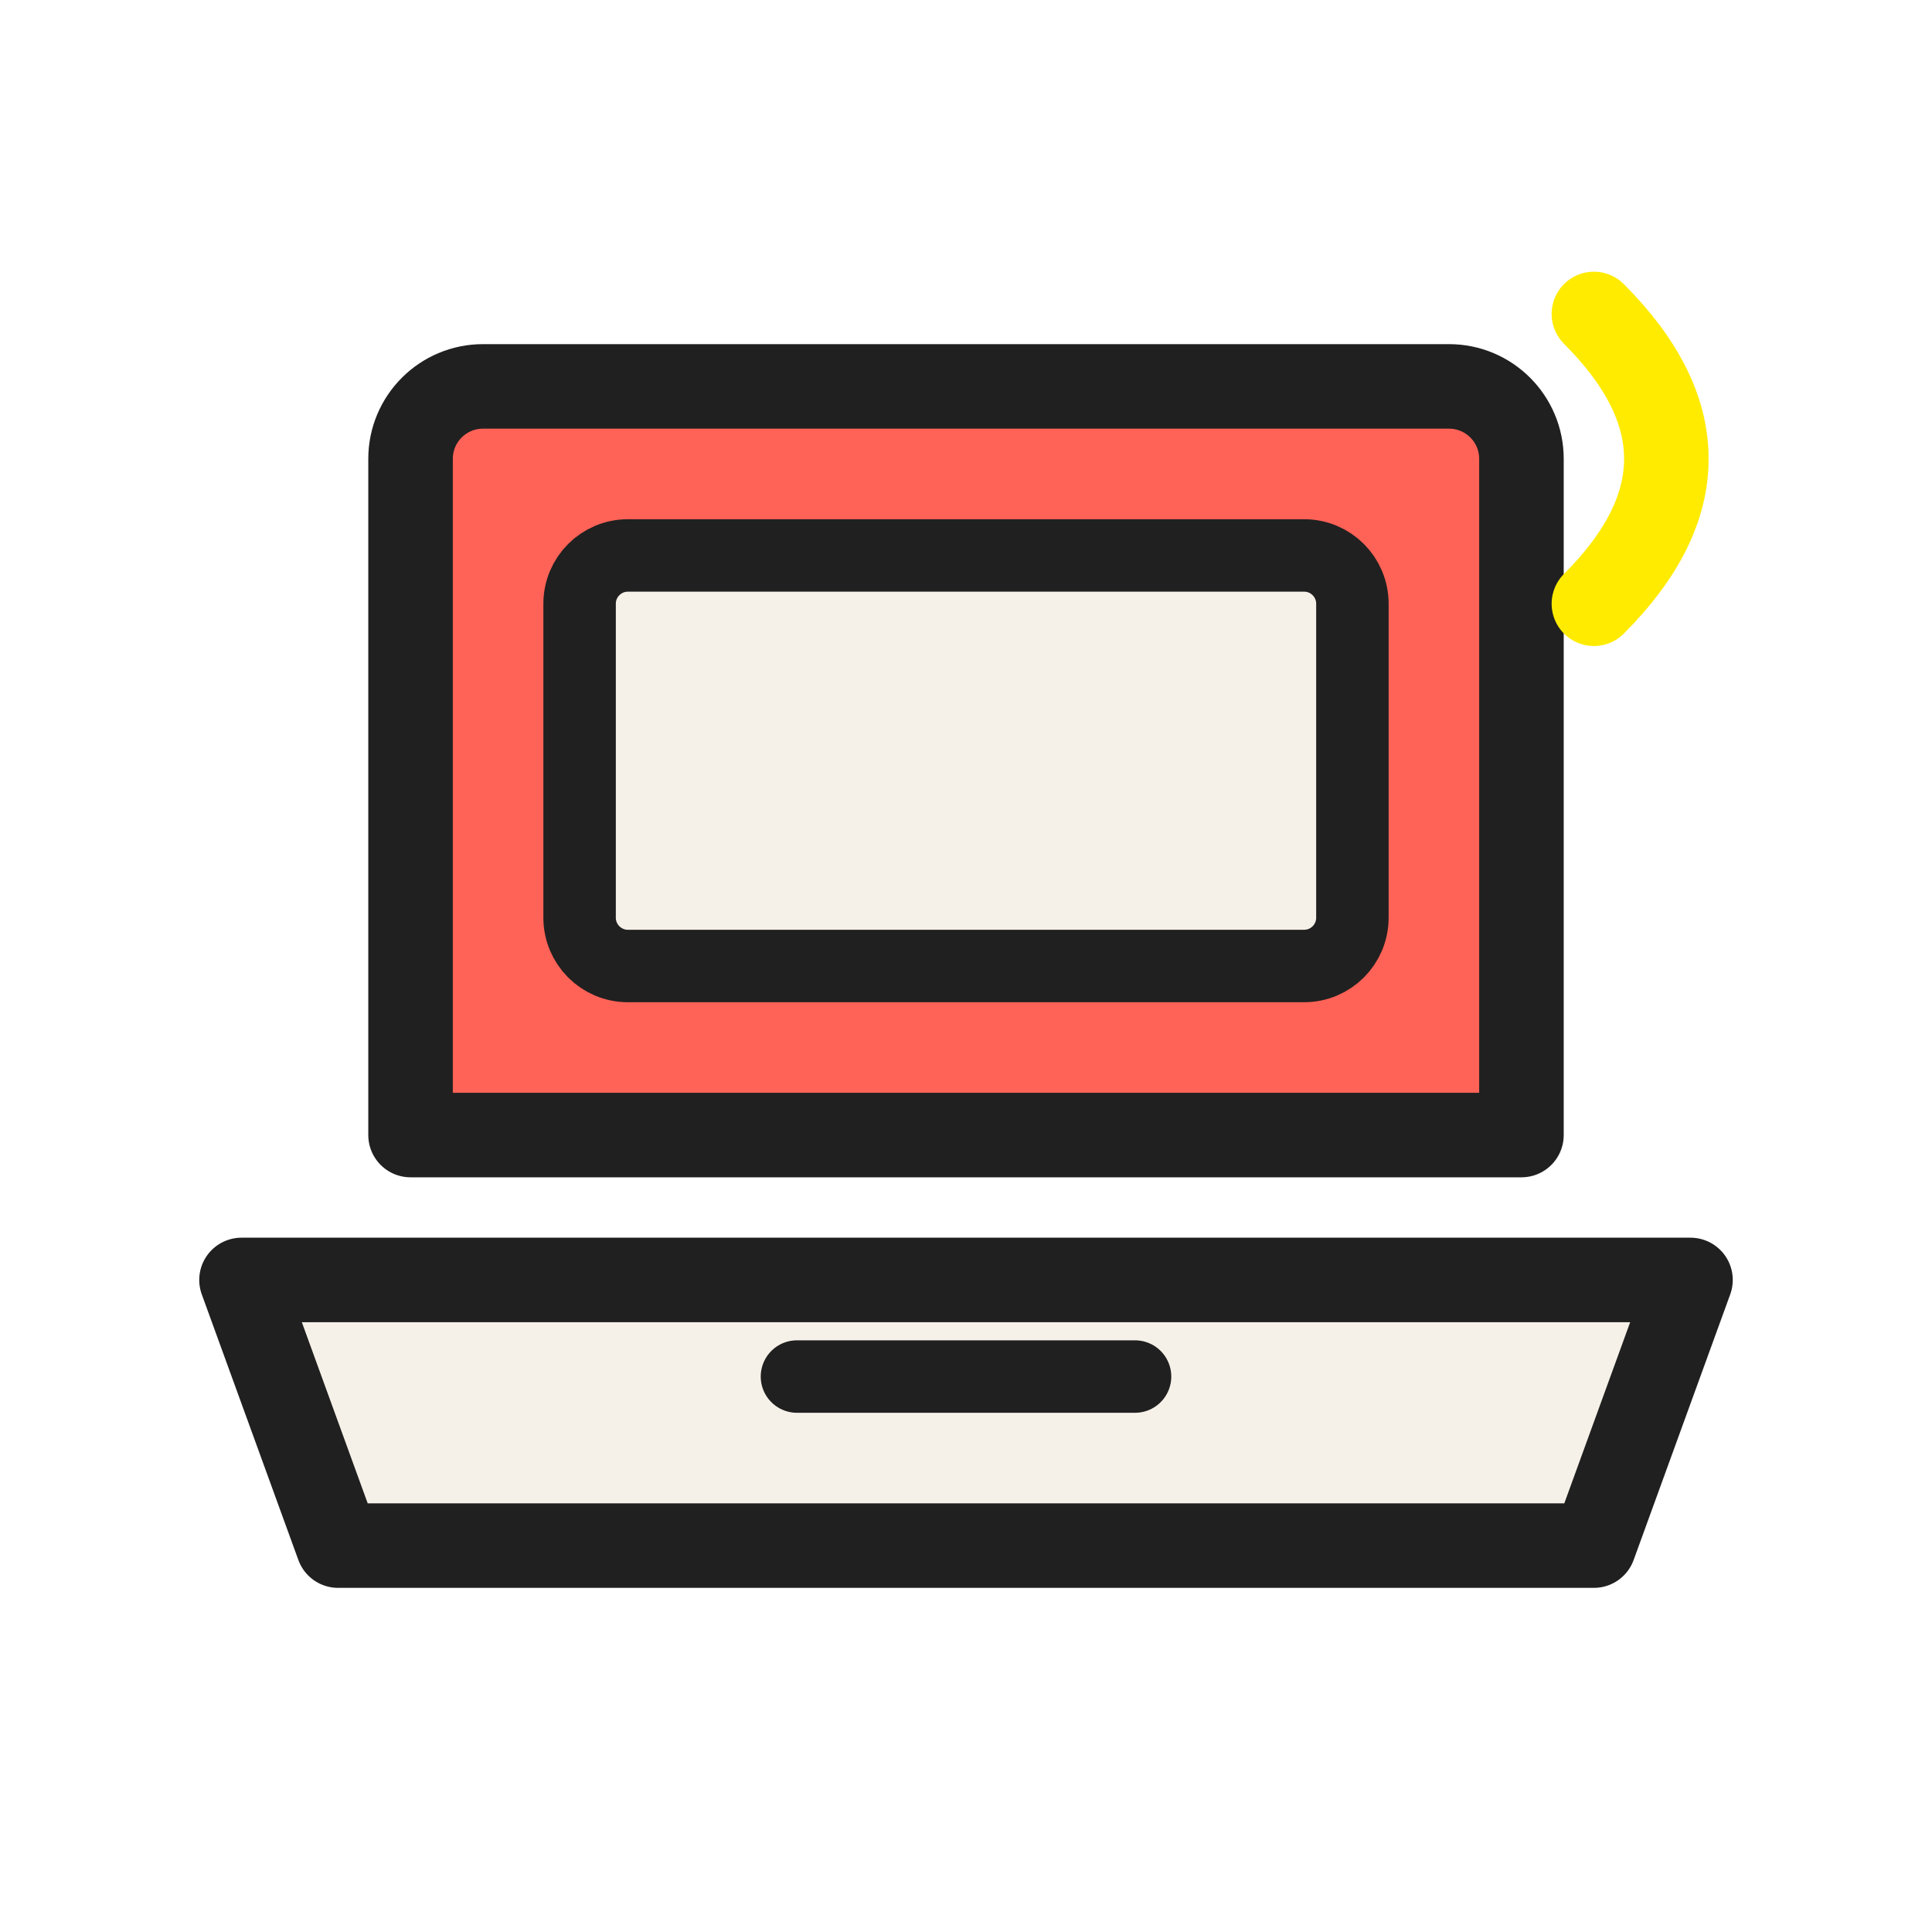
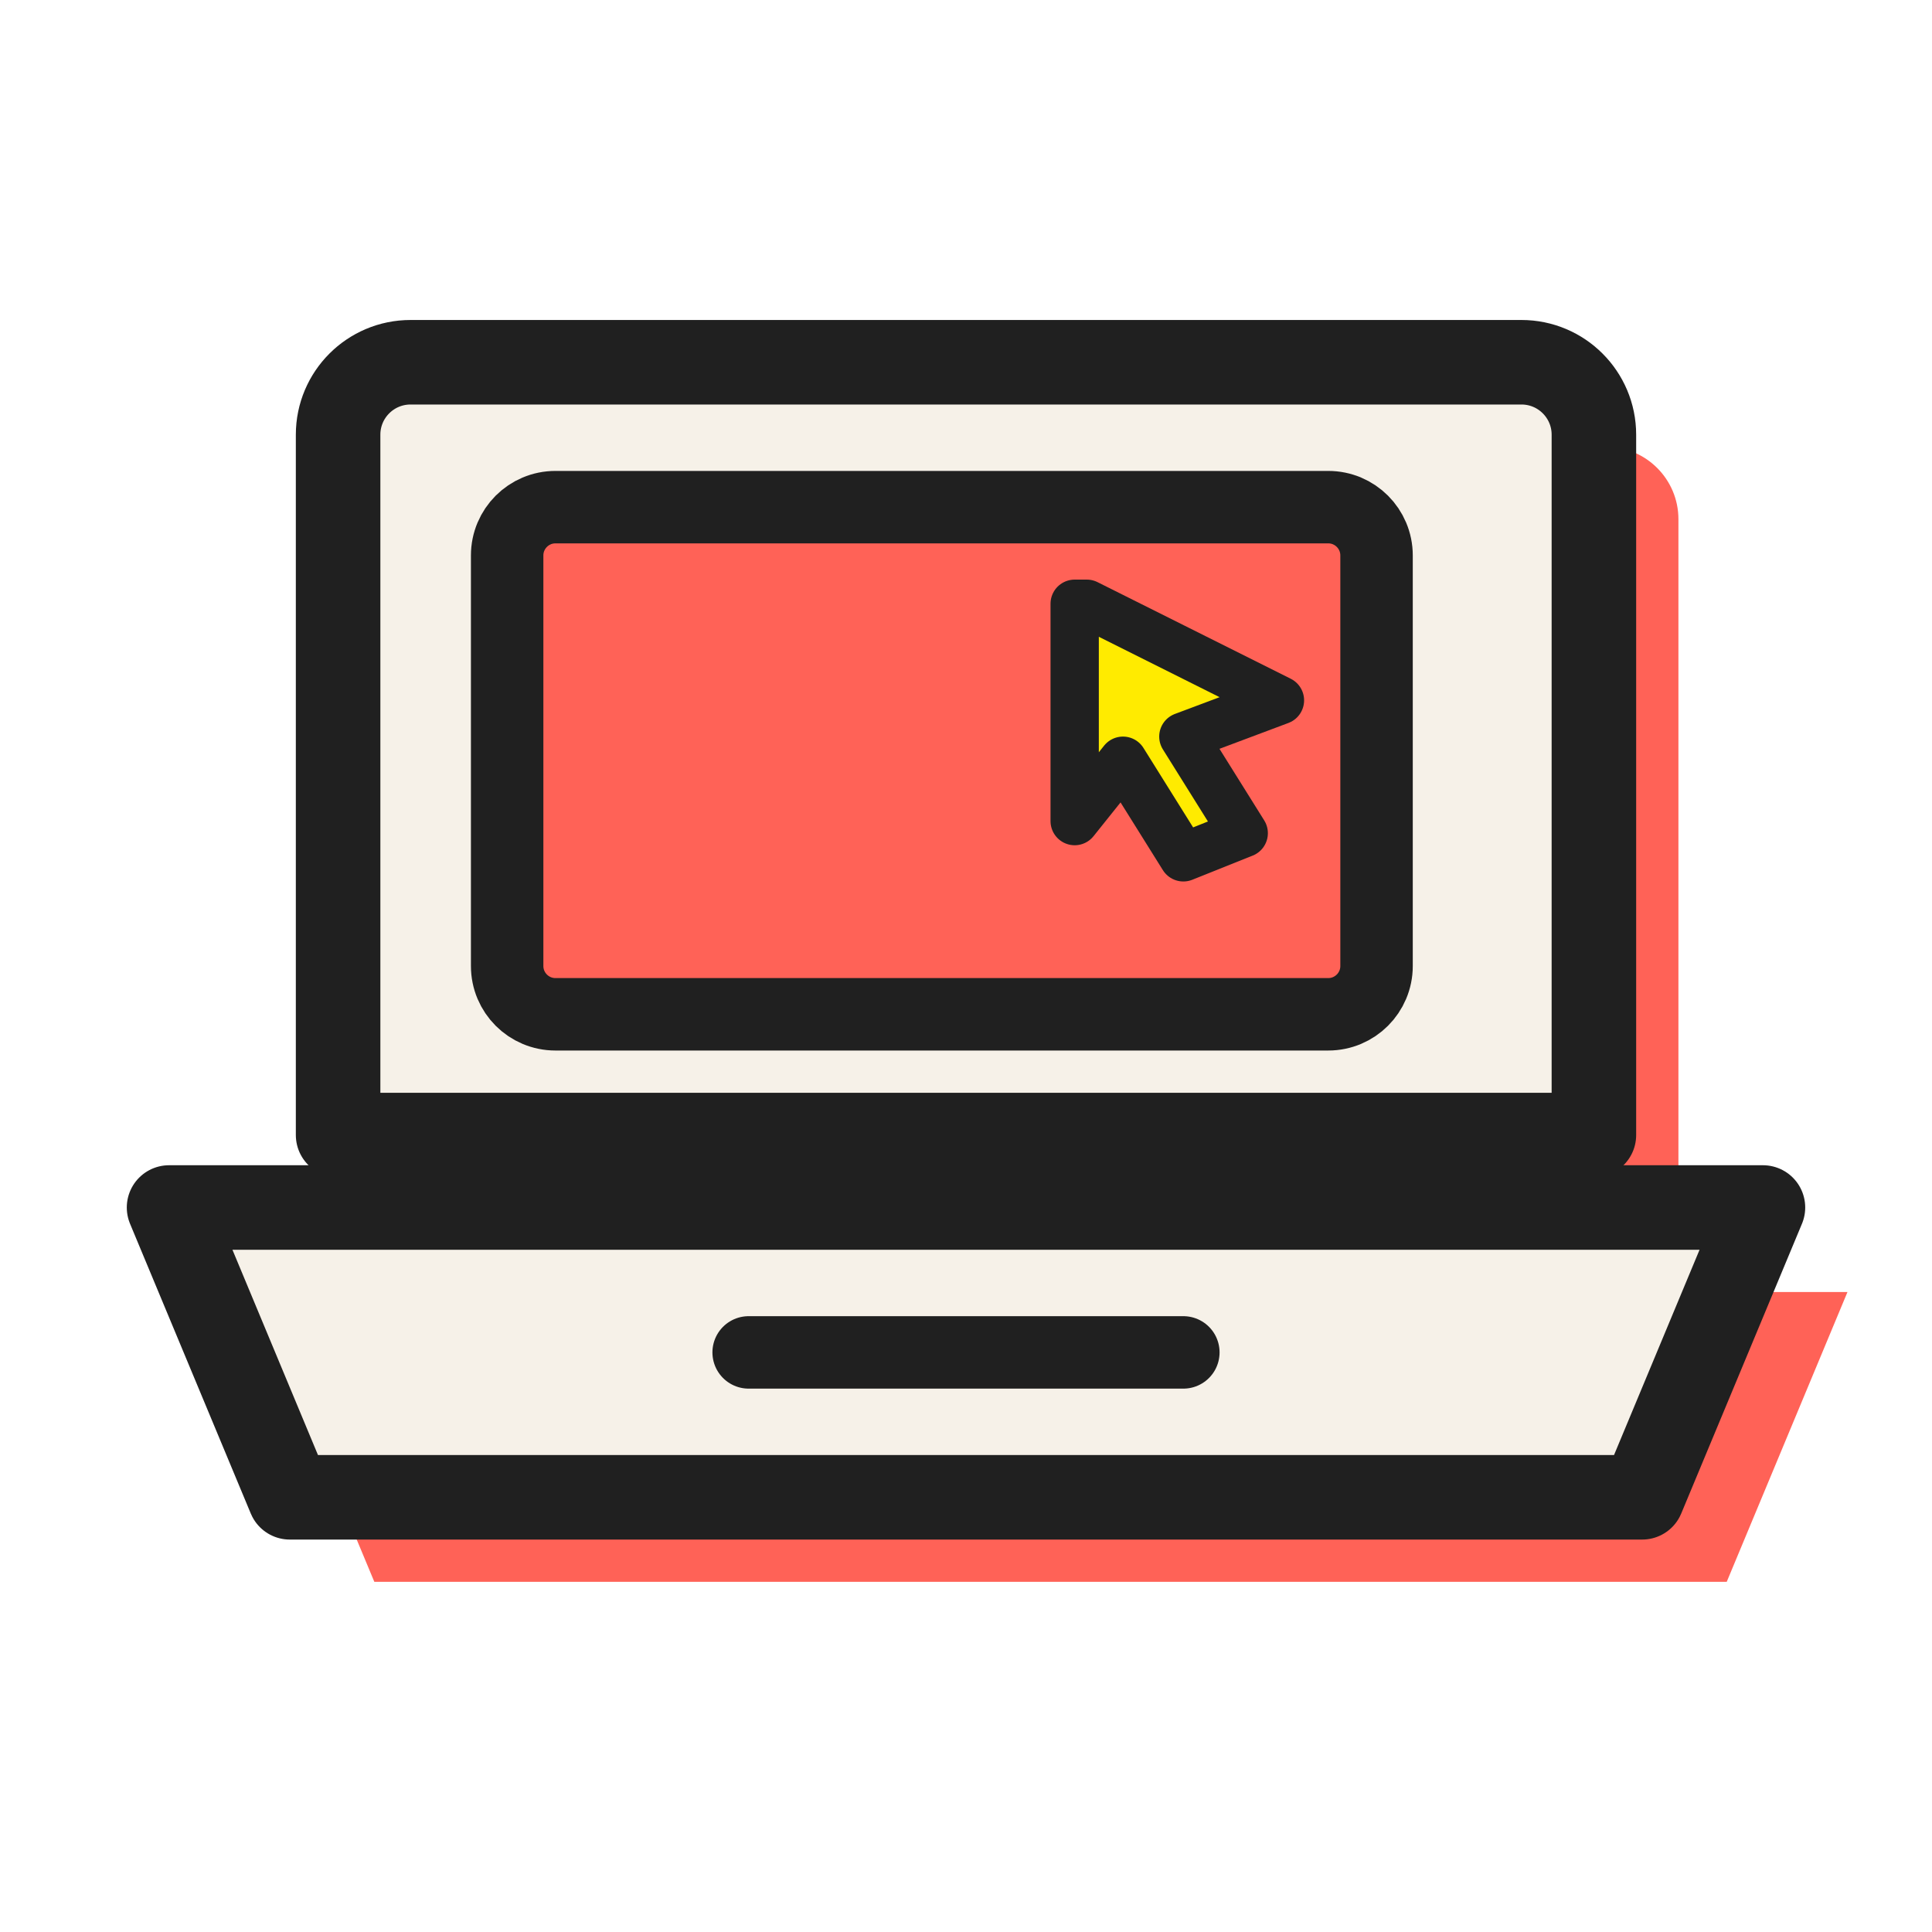
<svg xmlns="http://www.w3.org/2000/svg" viewBox="0 0 160 160" fill="none">
-   <path d="M40 32h80a6 6 0 0 1 6 6v56H34V38a6 6 0 0 1 6-6Z" fill="#FF6257" stroke="#202020" stroke-width="7" stroke-linejoin="round" />
-   <rect x="48" y="46" width="64" height="34" rx="4" fill="#F6F1E8" stroke="#202020" stroke-width="6" />
-   <path d="M20 106h120l-8 22H28l-8-22Z" fill="#F6F1E8" stroke="#202020" stroke-width="7" stroke-linejoin="round" />
-   <path d="M66 114h28" stroke="#202020" stroke-width="6" stroke-linecap="round" />
-   <path d="M132 26c8 8 8 16 0 24" stroke="#FFEB00" stroke-width="7" stroke-linecap="round" />
+   <defs>
+     <g id="lap">
+       <path d="M34 30h92a6 6 0 0 1 6 6v58H28V36a6 6 0 0 1 6-6Z" />
+       <path d="M14 100h132l-10 24H24l-10-24Z" />
+     </g>
+   </defs>
+   <use href="#lap" fill="#FF6257" transform="translate(7 7)" />
+   <use href="#lap" fill="#F6F1E8" stroke="#202020" stroke-width="7" stroke-linejoin="round" />
+   <rect x="42" y="42" width="72" height="42" rx="4" fill="#FF6257" stroke="#202020" stroke-width="6" />
+   <path d="M62 112h36" stroke="#202020" stroke-width="6" stroke-linecap="round" />
+   <path d="M90 50l16 8-8 3 5 8-5 2-5-8-4 5V50Z" fill="#FFEB00" stroke="#202020" stroke-width="4" stroke-linejoin="round" />
</svg>
